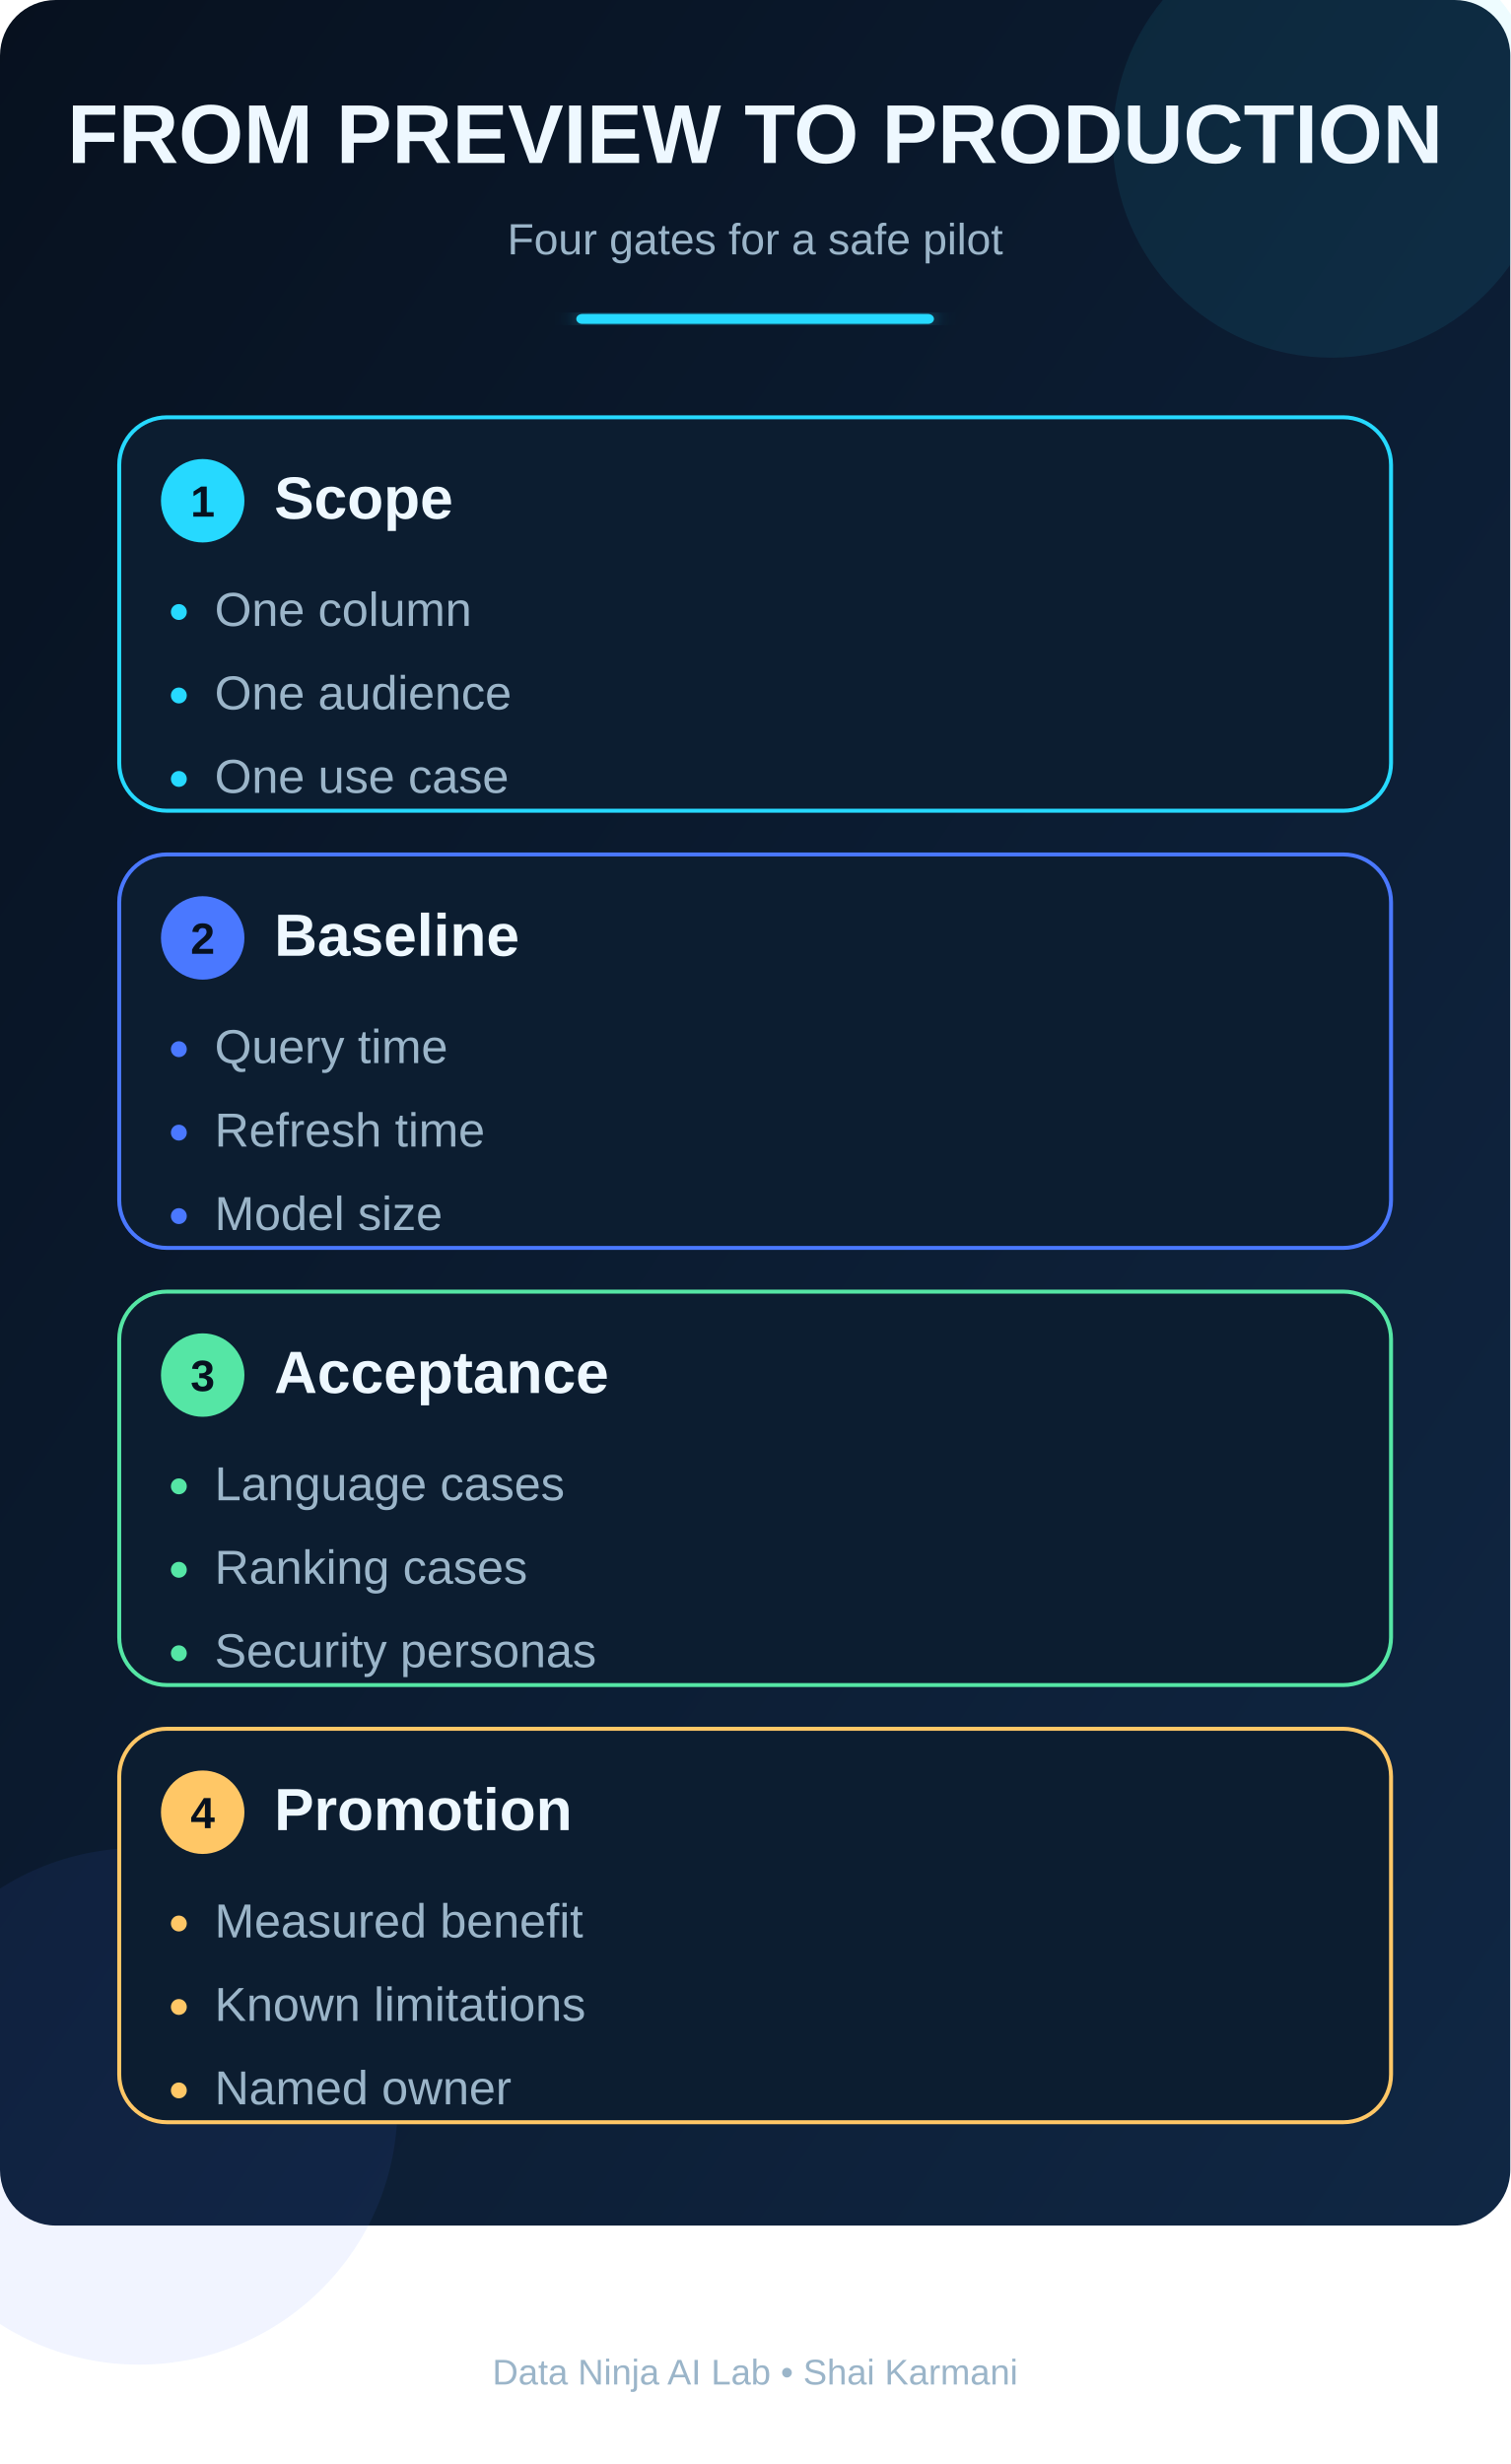
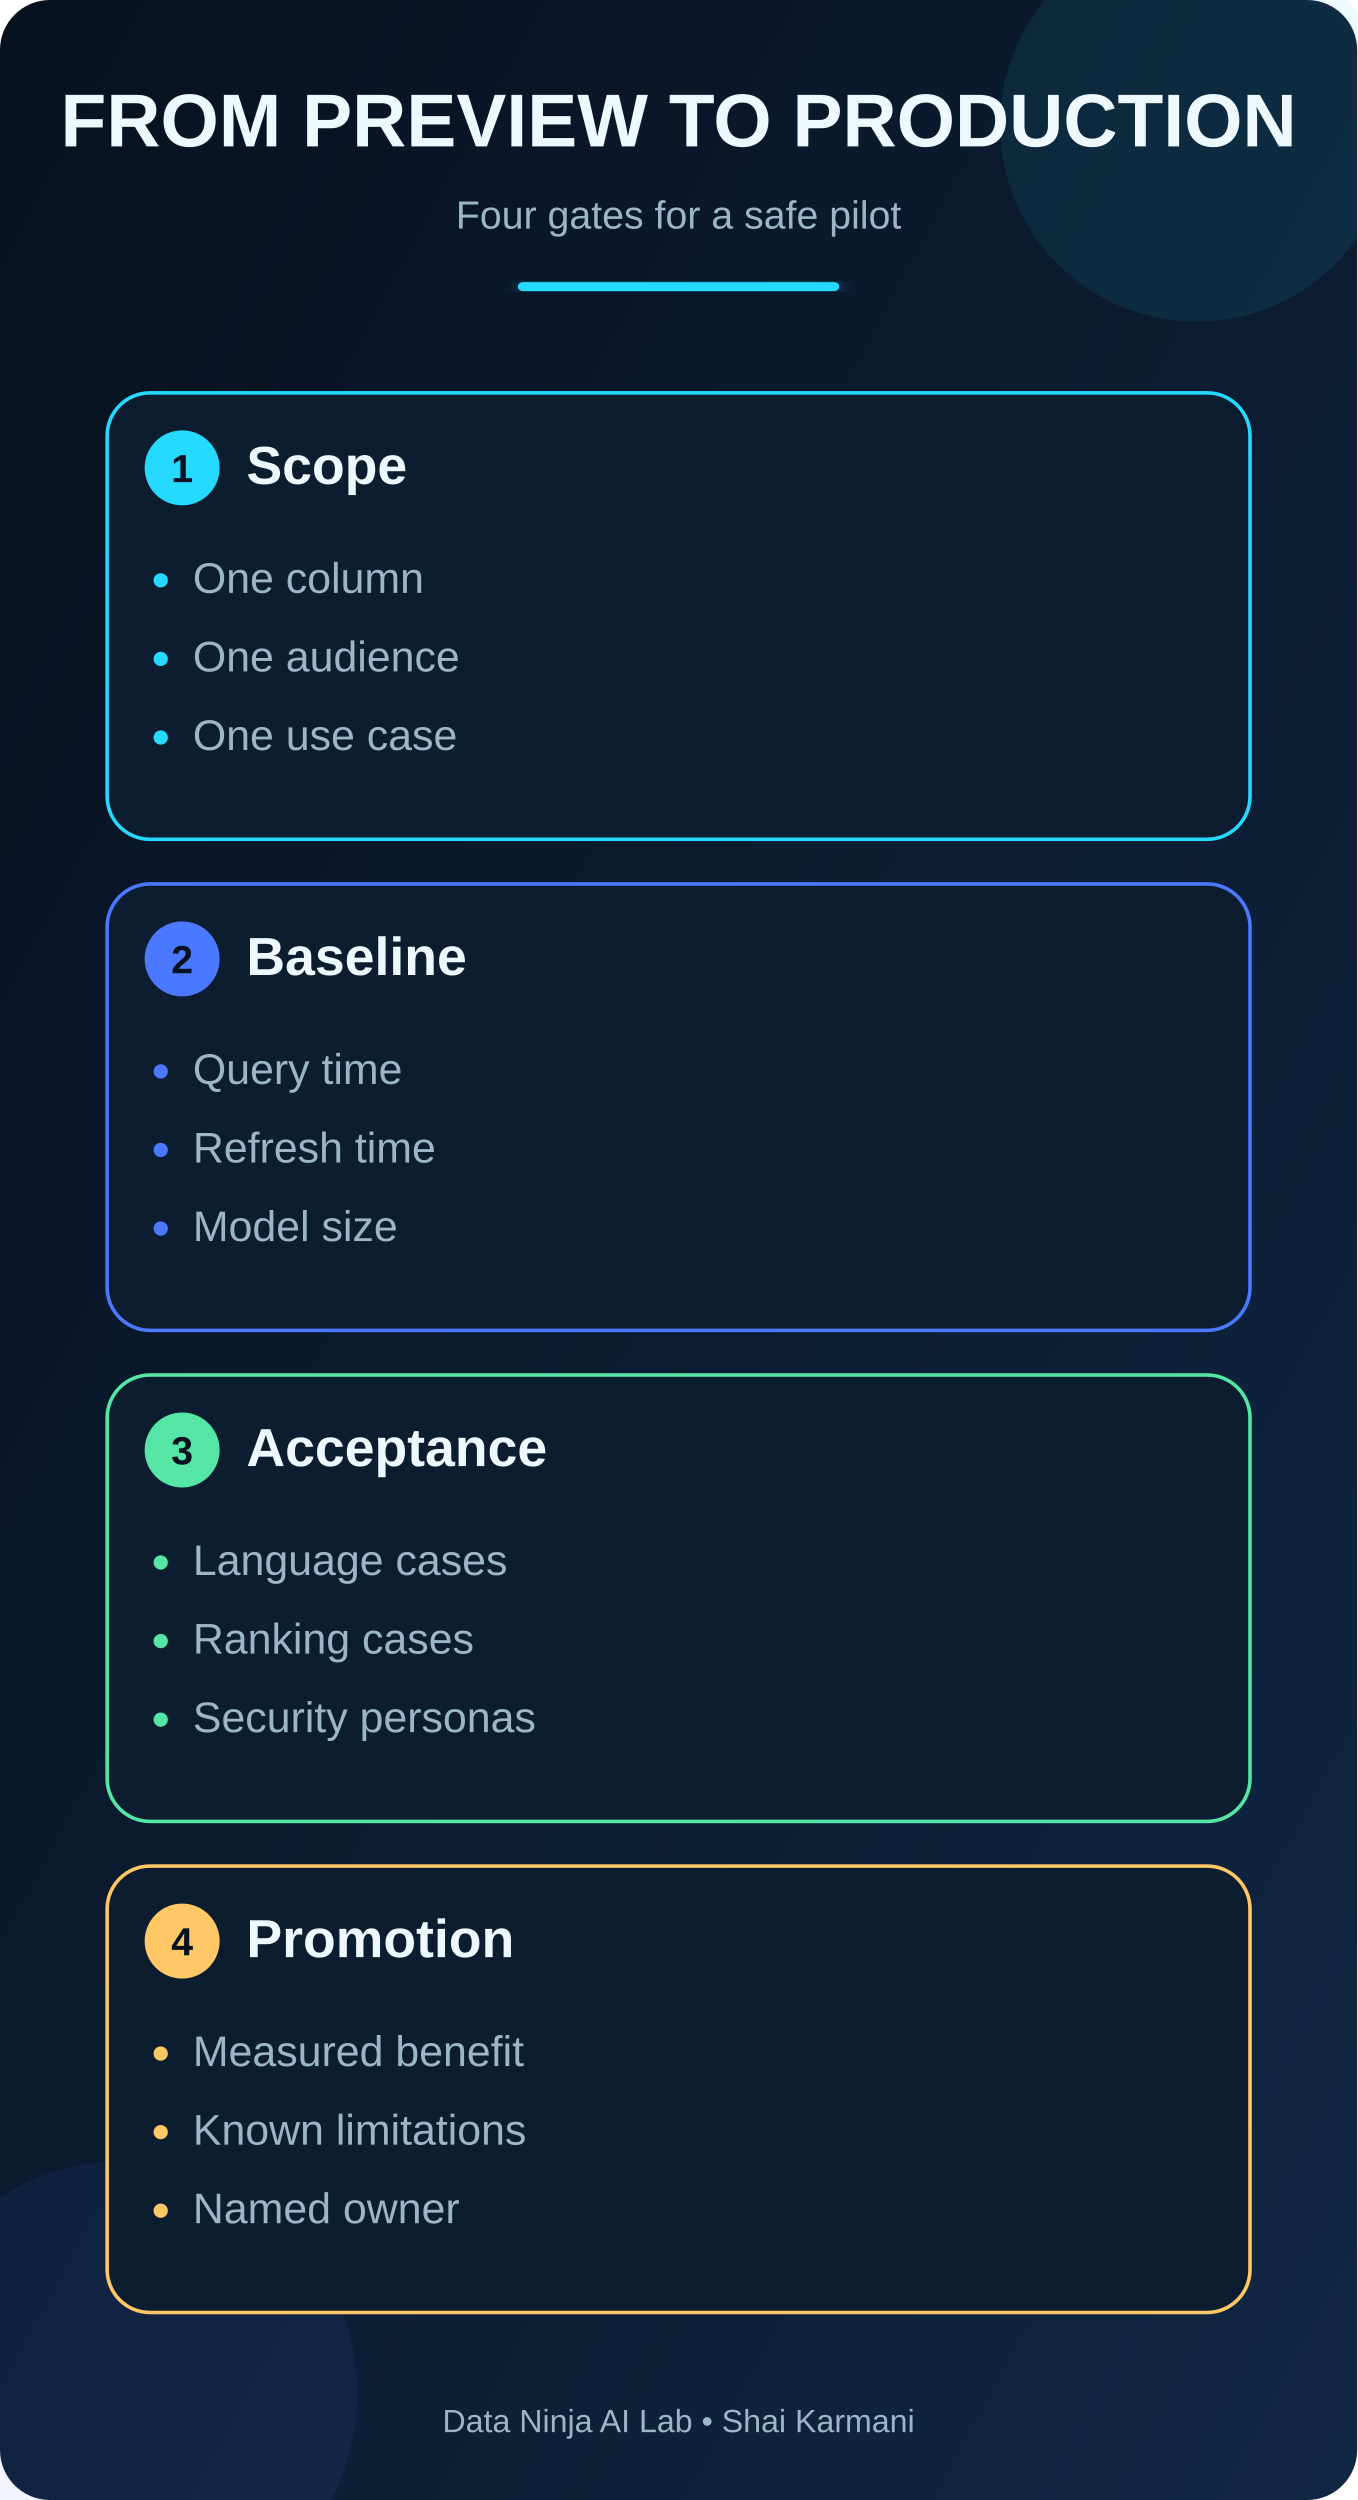
- <svg xmlns="http://www.w3.org/2000/svg" width="760" height="1240" viewBox="0 0 760 1240">
+ <svg xmlns="http://www.w3.org/2000/svg" width="760" height="1400" viewBox="0 0 760 1400">
  <defs>
    <linearGradient id="bg" x1="0" y1="0" x2="1" y2="1">
      <stop stop-color="#07111f" />
      <stop offset="1" stop-color="#102744" />
    </linearGradient>
    <filter id="glow">
      <feGaussianBlur stdDeviation="5" result="b" />
      <feMerge>
        <feMergeNode in="b" />
        <feMergeNode in="SourceGraphic" />
      </feMerge>
    </filter>
  </defs>
-   <rect width="760" height="1120" rx="28" fill="url(#bg)" />
+   <rect width="760" height="1400" rx="28" fill="url(#bg)" />
  <circle cx="670" cy="70" r="110" fill="#26d9ff" opacity=".08" />
-   <circle cx="70" cy="1060" r="130" fill="#4a78ff" opacity=".08" />
-   <text x="380.0" y="82" text-anchor="middle" fill="#eef8ff" font-family="Arial,sans-serif" font-weight="700" font-size="42">FROM PREVIEW TO PRODUCTION</text>
-   <text x="380.0" y="128" text-anchor="middle" fill="#9bb5c9" font-family="Arial,sans-serif" font-size="22">Four gates for a safe pilot</text>
-   <rect x="290.0" y="158" width="180" height="5" rx="3" fill="#26d9ff" filter="url(#glow)" />
-   <rect x="60" y="210" width="640" height="198" rx="24" fill="#0c1d30" stroke="#26d9ff" stroke-width="2" />
-   <circle cx="102" cy="252" r="21" fill="#26d9ff" />
-   <text x="102" y="260" text-anchor="middle" fill="#07111f" font-family="Arial,sans-serif" font-weight="700" font-size="22">1</text>
-   <text x="138" y="261" fill="#eef8ff" font-family="Arial,sans-serif" font-weight="700" font-size="30">Scope</text>
-   <circle cx="90" cy="308" r="4" fill="#26d9ff" />
-   <text x="108" y="315" fill="#9bb5c9" font-family="Arial,sans-serif" font-size="24">One column</text>
-   <circle cx="90" cy="350" r="4" fill="#26d9ff" />
-   <text x="108" y="357" fill="#9bb5c9" font-family="Arial,sans-serif" font-size="24">One audience</text>
-   <circle cx="90" cy="392" r="4" fill="#26d9ff" />
-   <text x="108" y="399" fill="#9bb5c9" font-family="Arial,sans-serif" font-size="24">One use case</text>
-   <rect x="60" y="430" width="640" height="198" rx="24" fill="#0c1d30" stroke="#4a78ff" stroke-width="2" />
-   <circle cx="102" cy="472" r="21" fill="#4a78ff" />
-   <text x="102" y="480" text-anchor="middle" fill="#07111f" font-family="Arial,sans-serif" font-weight="700" font-size="22">2</text>
-   <text x="138" y="481" fill="#eef8ff" font-family="Arial,sans-serif" font-weight="700" font-size="30">Baseline</text>
-   <circle cx="90" cy="528" r="4" fill="#4a78ff" />
-   <text x="108" y="535" fill="#9bb5c9" font-family="Arial,sans-serif" font-size="24">Query time</text>
-   <circle cx="90" cy="570" r="4" fill="#4a78ff" />
-   <text x="108" y="577" fill="#9bb5c9" font-family="Arial,sans-serif" font-size="24">Refresh time</text>
-   <circle cx="90" cy="612" r="4" fill="#4a78ff" />
-   <text x="108" y="619" fill="#9bb5c9" font-family="Arial,sans-serif" font-size="24">Model size</text>
-   <rect x="60" y="650" width="640" height="198" rx="24" fill="#0c1d30" stroke="#55e6a5" stroke-width="2" />
-   <circle cx="102" cy="692" r="21" fill="#55e6a5" />
-   <text x="102" y="700" text-anchor="middle" fill="#07111f" font-family="Arial,sans-serif" font-weight="700" font-size="22">3</text>
-   <text x="138" y="701" fill="#eef8ff" font-family="Arial,sans-serif" font-weight="700" font-size="30">Acceptance</text>
-   <circle cx="90" cy="748" r="4" fill="#55e6a5" />
-   <text x="108" y="755" fill="#9bb5c9" font-family="Arial,sans-serif" font-size="24">Language cases</text>
-   <circle cx="90" cy="790" r="4" fill="#55e6a5" />
-   <text x="108" y="797" fill="#9bb5c9" font-family="Arial,sans-serif" font-size="24">Ranking cases</text>
-   <circle cx="90" cy="832" r="4" fill="#55e6a5" />
-   <text x="108" y="839" fill="#9bb5c9" font-family="Arial,sans-serif" font-size="24">Security personas</text>
-   <rect x="60" y="870" width="640" height="198" rx="24" fill="#0c1d30" stroke="#ffc766" stroke-width="2" />
-   <circle cx="102" cy="912" r="21" fill="#ffc766" />
-   <text x="102" y="920" text-anchor="middle" fill="#07111f" font-family="Arial,sans-serif" font-weight="700" font-size="22">4</text>
-   <text x="138" y="921" fill="#eef8ff" font-family="Arial,sans-serif" font-weight="700" font-size="30">Promotion</text>
-   <circle cx="90" cy="968" r="4" fill="#ffc766" />
-   <text x="108" y="975" fill="#9bb5c9" font-family="Arial,sans-serif" font-size="24">Measured benefit</text>
-   <circle cx="90" cy="1010" r="4" fill="#ffc766" />
-   <text x="108" y="1017" fill="#9bb5c9" font-family="Arial,sans-serif" font-size="24">Known limitations</text>
-   <circle cx="90" cy="1052" r="4" fill="#ffc766" />
-   <text x="108" y="1059" fill="#9bb5c9" font-family="Arial,sans-serif" font-size="24">Named owner</text>
-   <text x="380.0" y="1200" text-anchor="middle" fill="#9bb5c9" font-family="Arial,sans-serif" font-size="18">Data Ninja AI Lab • Shai Karmani</text>
+   <circle cx="70" cy="1340" r="130" fill="#4a78ff" opacity=".08" />
+   <text x="380" y="82" text-anchor="middle" fill="#eef8ff" font-family="Arial,sans-serif" font-weight="700" font-size="42">FROM PREVIEW TO PRODUCTION</text>
+   <text x="380" y="128" text-anchor="middle" fill="#9bb5c9" font-family="Arial,sans-serif" font-size="22">Four gates for a safe pilot</text>
+   <rect x="290" y="158" width="180" height="5" rx="3" fill="#26d9ff" filter="url(#glow)" />
+   <rect x="60" y="220" width="640" height="250" rx="24" fill="#0c1d30" stroke="#26d9ff" stroke-width="2" />
+   <circle cx="102" cy="262" r="21" fill="#26d9ff" />
+   <text x="102" y="270" text-anchor="middle" fill="#07111f" font-family="Arial,sans-serif" font-weight="700" font-size="22">1</text>
+   <text x="138" y="271" fill="#eef8ff" font-family="Arial,sans-serif" font-weight="700" font-size="30">Scope</text>
+   <circle cx="90" cy="325" r="4" fill="#26d9ff" />
+   <text x="108" y="332" fill="#9bb5c9" font-family="Arial,sans-serif" font-size="24">One column</text>
+   <circle cx="90" cy="369" r="4" fill="#26d9ff" />
+   <text x="108" y="376" fill="#9bb5c9" font-family="Arial,sans-serif" font-size="24">One audience</text>
+   <circle cx="90" cy="413" r="4" fill="#26d9ff" />
+   <text x="108" y="420" fill="#9bb5c9" font-family="Arial,sans-serif" font-size="24">One use case</text>
+   <rect x="60" y="495" width="640" height="250" rx="24" fill="#0c1d30" stroke="#4a78ff" stroke-width="2" />
+   <circle cx="102" cy="537" r="21" fill="#4a78ff" />
+   <text x="102" y="545" text-anchor="middle" fill="#07111f" font-family="Arial,sans-serif" font-weight="700" font-size="22">2</text>
+   <text x="138" y="546" fill="#eef8ff" font-family="Arial,sans-serif" font-weight="700" font-size="30">Baseline</text>
+   <circle cx="90" cy="600" r="4" fill="#4a78ff" />
+   <text x="108" y="607" fill="#9bb5c9" font-family="Arial,sans-serif" font-size="24">Query time</text>
+   <circle cx="90" cy="644" r="4" fill="#4a78ff" />
+   <text x="108" y="651" fill="#9bb5c9" font-family="Arial,sans-serif" font-size="24">Refresh time</text>
+   <circle cx="90" cy="688" r="4" fill="#4a78ff" />
+   <text x="108" y="695" fill="#9bb5c9" font-family="Arial,sans-serif" font-size="24">Model size</text>
+   <rect x="60" y="770" width="640" height="250" rx="24" fill="#0c1d30" stroke="#55e6a5" stroke-width="2" />
+   <circle cx="102" cy="812" r="21" fill="#55e6a5" />
+   <text x="102" y="820" text-anchor="middle" fill="#07111f" font-family="Arial,sans-serif" font-weight="700" font-size="22">3</text>
+   <text x="138" y="821" fill="#eef8ff" font-family="Arial,sans-serif" font-weight="700" font-size="30">Acceptance</text>
+   <circle cx="90" cy="875" r="4" fill="#55e6a5" />
+   <text x="108" y="882" fill="#9bb5c9" font-family="Arial,sans-serif" font-size="24">Language cases</text>
+   <circle cx="90" cy="919" r="4" fill="#55e6a5" />
+   <text x="108" y="926" fill="#9bb5c9" font-family="Arial,sans-serif" font-size="24">Ranking cases</text>
+   <circle cx="90" cy="963" r="4" fill="#55e6a5" />
+   <text x="108" y="970" fill="#9bb5c9" font-family="Arial,sans-serif" font-size="24">Security personas</text>
+   <rect x="60" y="1045" width="640" height="250" rx="24" fill="#0c1d30" stroke="#ffc766" stroke-width="2" />
+   <circle cx="102" cy="1087" r="21" fill="#ffc766" />
+   <text x="102" y="1095" text-anchor="middle" fill="#07111f" font-family="Arial,sans-serif" font-weight="700" font-size="22">4</text>
+   <text x="138" y="1096" fill="#eef8ff" font-family="Arial,sans-serif" font-weight="700" font-size="30">Promotion</text>
+   <circle cx="90" cy="1150" r="4" fill="#ffc766" />
+   <text x="108" y="1157" fill="#9bb5c9" font-family="Arial,sans-serif" font-size="24">Measured benefit</text>
+   <circle cx="90" cy="1194" r="4" fill="#ffc766" />
+   <text x="108" y="1201" fill="#9bb5c9" font-family="Arial,sans-serif" font-size="24">Known limitations</text>
+   <circle cx="90" cy="1238" r="4" fill="#ffc766" />
+   <text x="108" y="1245" fill="#9bb5c9" font-family="Arial,sans-serif" font-size="24">Named owner</text>
+   <text x="380" y="1362" text-anchor="middle" fill="#9bb5c9" font-family="Arial,sans-serif" font-size="18">Data Ninja AI Lab • Shai Karmani</text>
</svg>
